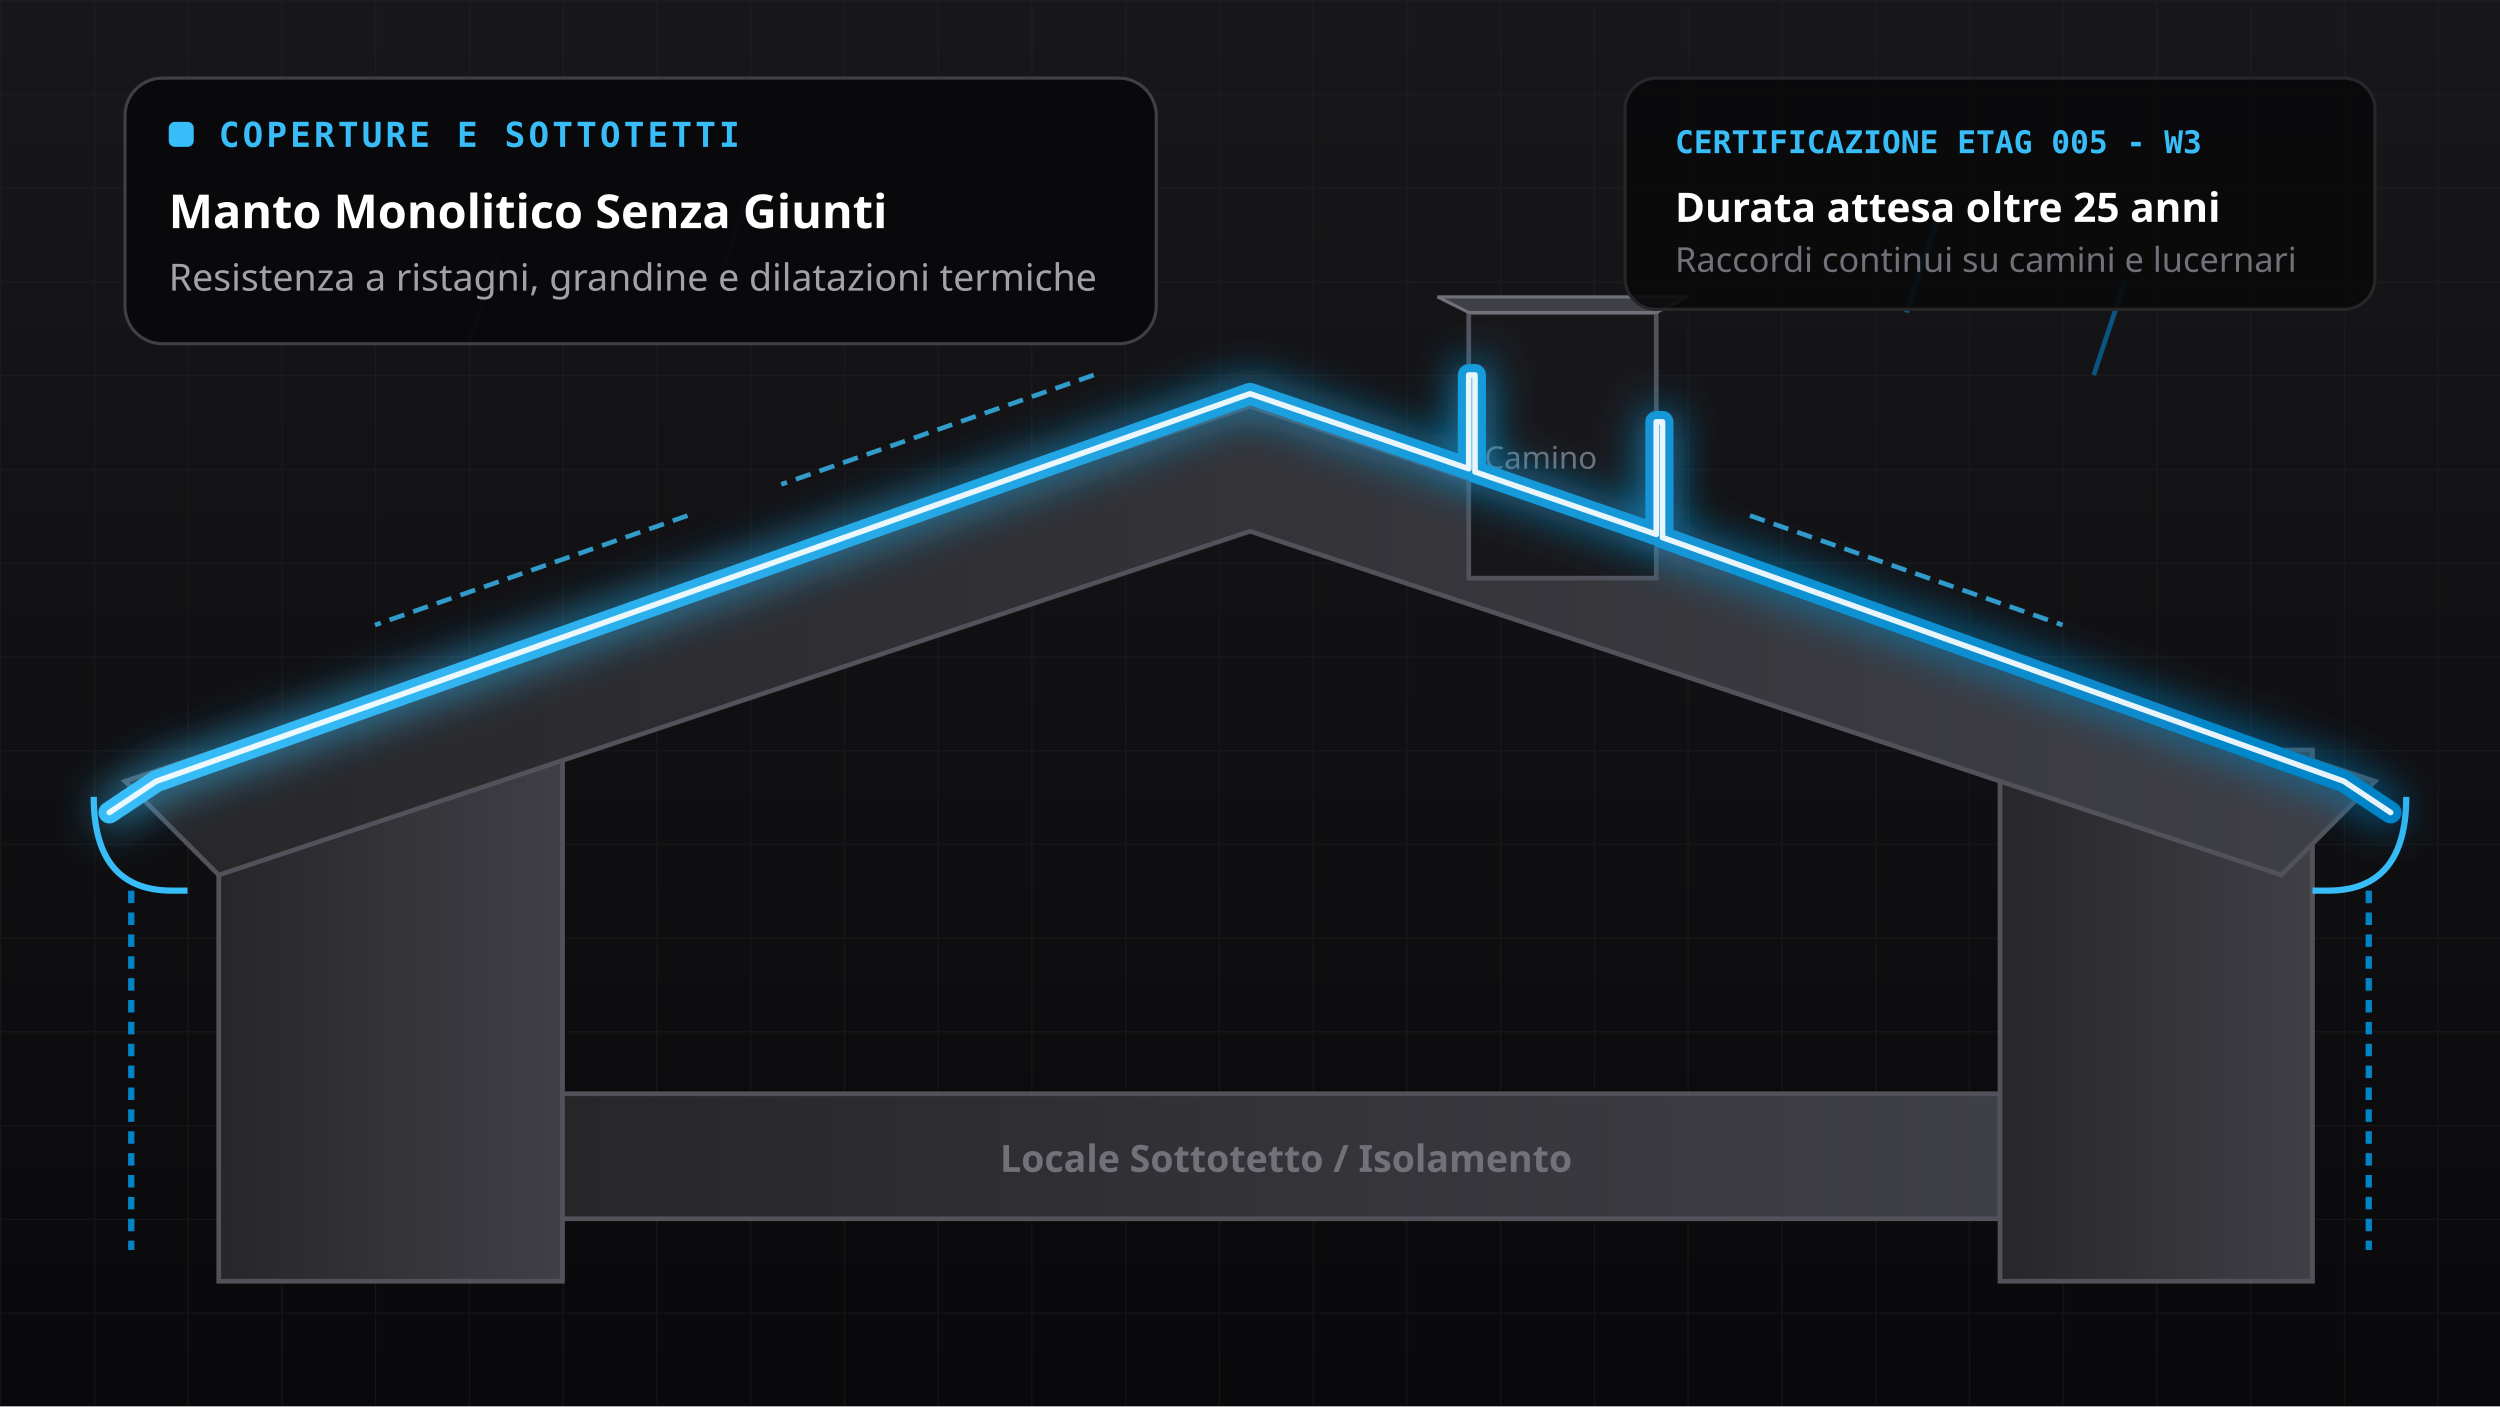
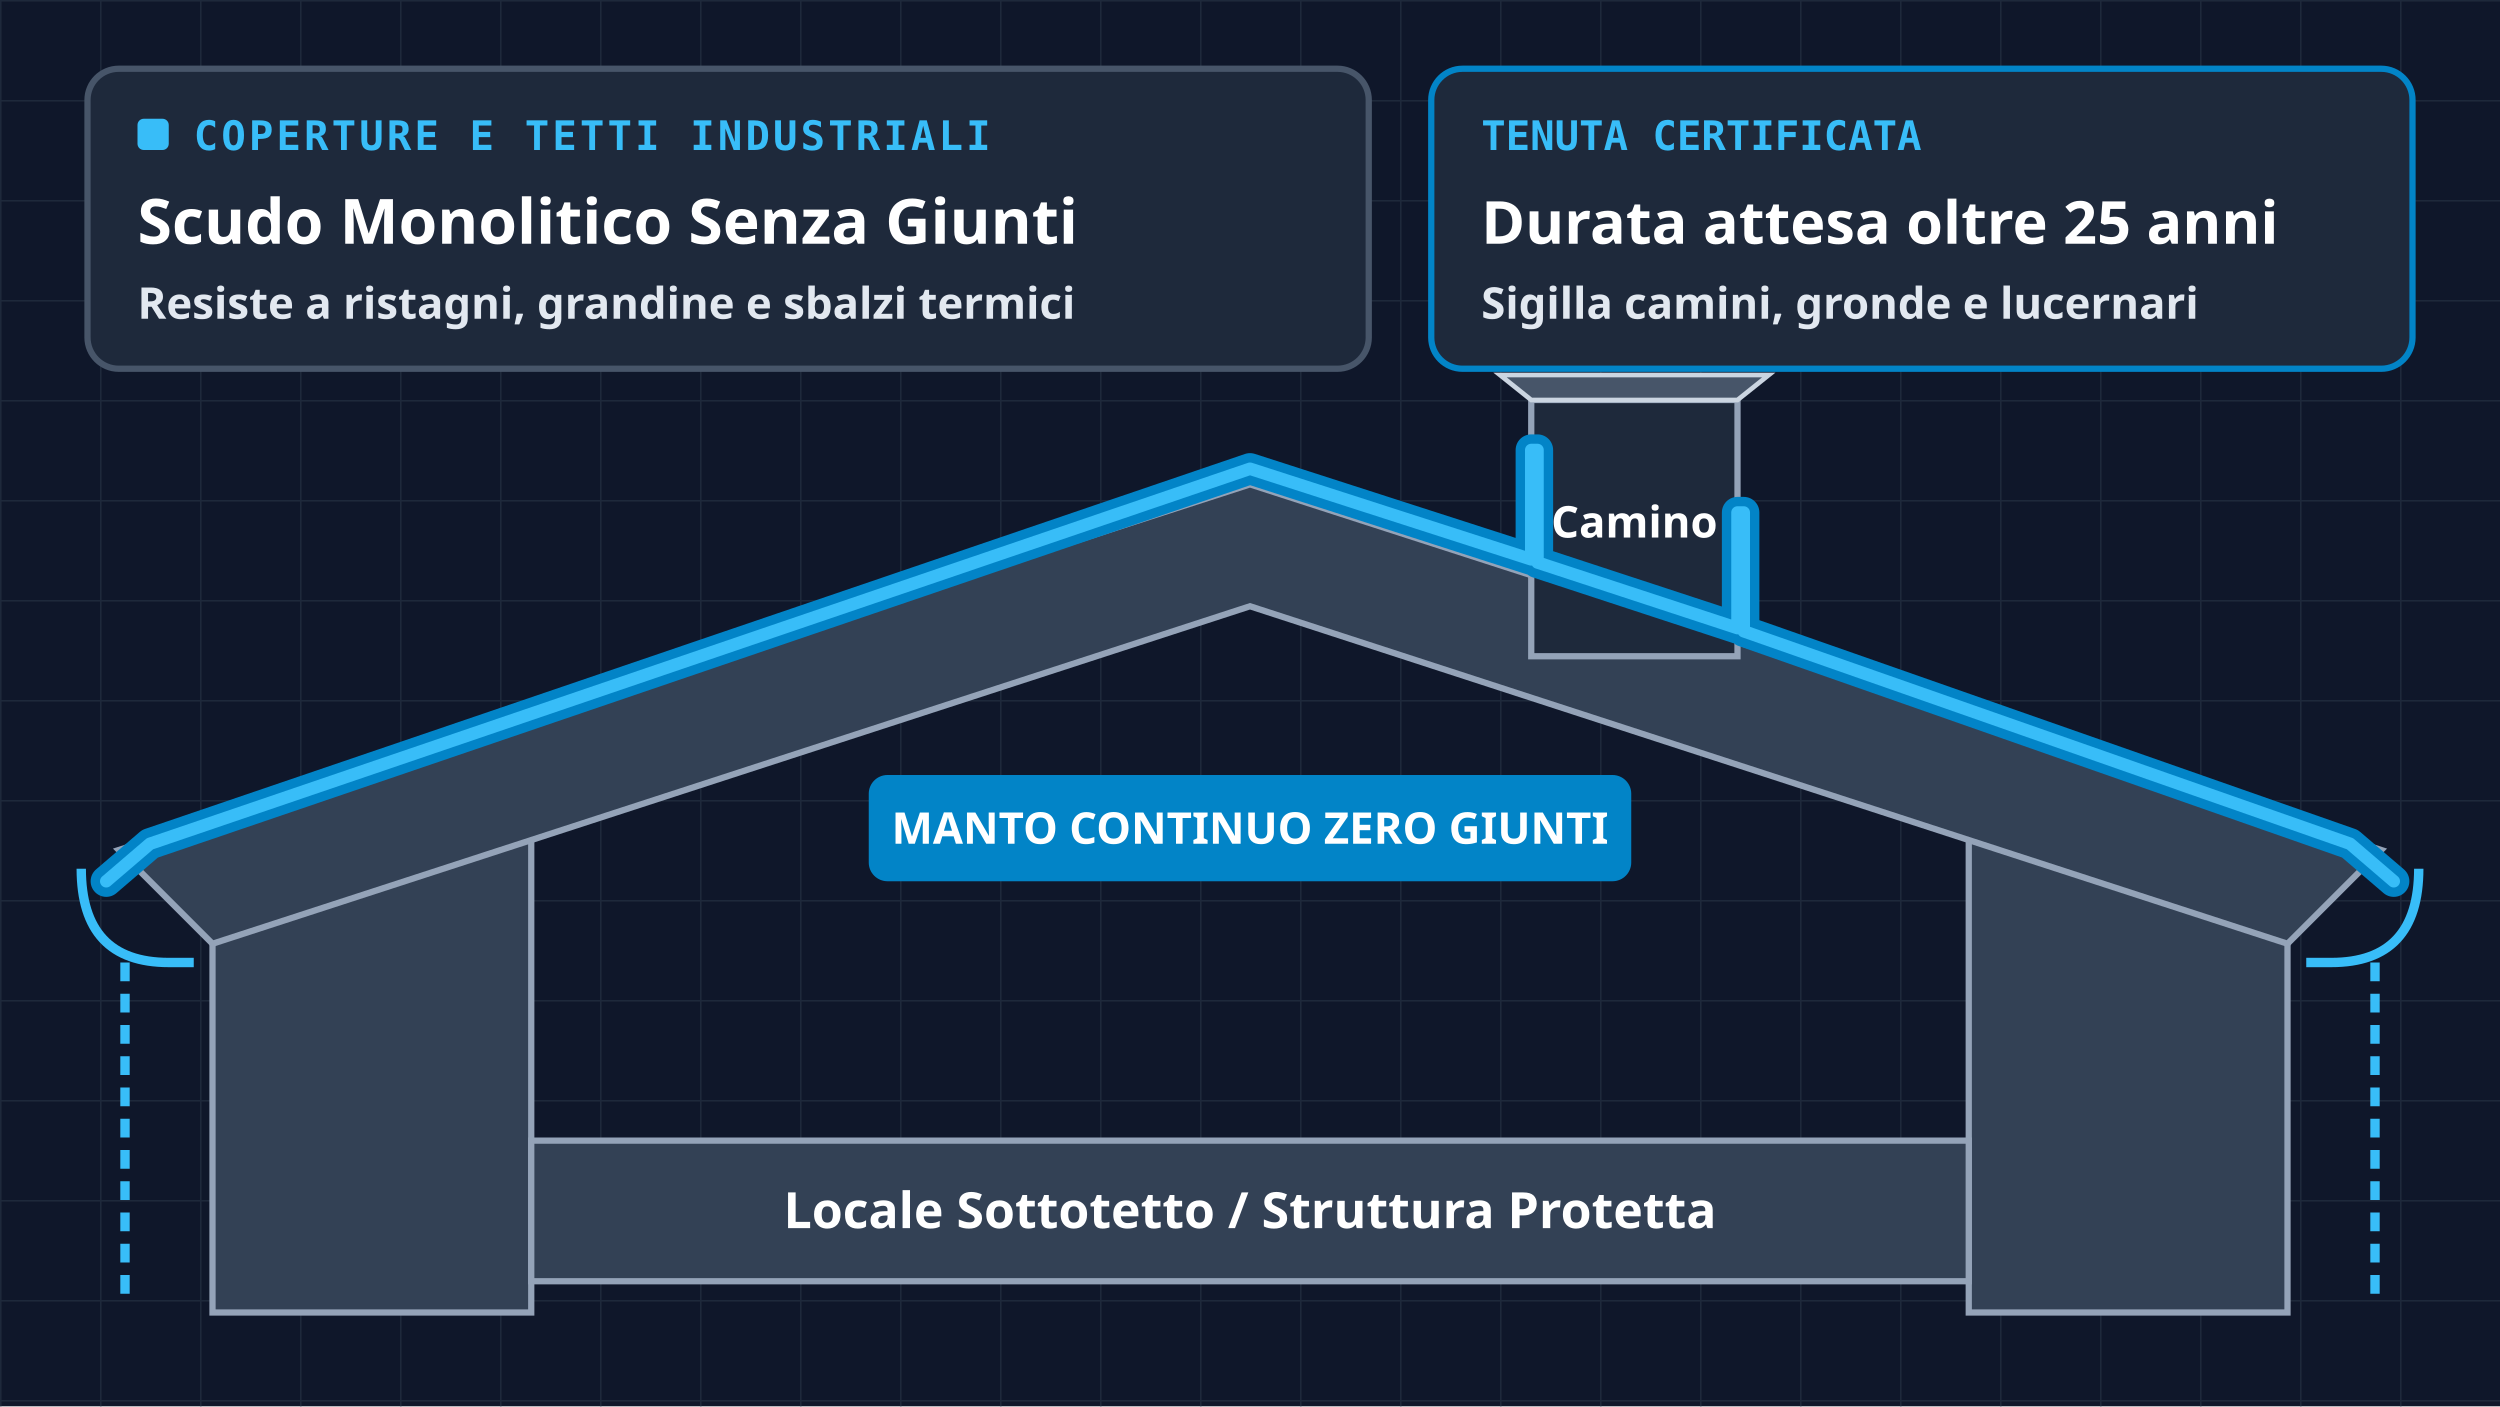
<svg xmlns="http://www.w3.org/2000/svg" viewBox="0 0 800 450" width="800" height="450" fill="none">
  <defs>
-     <linearGradient id="copertureBg" x1="0" y1="0" x2="0" y2="1">
-       <stop offset="0%" stop-color="#18181b" />
-       <stop offset="100%" stop-color="#09090b" />
-     </linearGradient>
-     <linearGradient id="copertureConcrete" x1="0" y1="0" x2="1" y2="0">
-       <stop offset="0%" stop-color="#27272a" />
-       <stop offset="100%" stop-color="#3f3f46" />
-     </linearGradient>
-     <linearGradient id="coperturePoly" x1="0" y1="0" x2="1" y2="0">
-       <stop offset="0%" stop-color="#38bdf8" />
-       <stop offset="100%" stop-color="#0284c7" />
-     </linearGradient>
-     <pattern id="copertureGrid" width="30" height="30" patternUnits="userSpaceOnUse">
-       <path d="M 30 0 L 0 0 0 30" fill="none" stroke="#27272a" stroke-width="0.8" stroke-opacity="0.4" />
+     <pattern id="copertureGrid" width="32" height="32" patternUnits="userSpaceOnUse">
+       <path d="M 32 0 L 0 0 0 32" fill="none" stroke="#1e293b" stroke-width="1" />
    </pattern>
-     <filter id="copertureGlow" x="-20%" y="-20%" width="140%" height="140%">
-       <feGaussianBlur stdDeviation="7" result="blur" />
-       <feComposite in="SourceGraphic" in2="blur" operator="over" />
-     </filter>
  </defs>
-   <rect width="800" height="450" fill="url(#copertureBg)" />
+   <rect width="800" height="450" fill="#0f172a" />
  <rect width="800" height="450" fill="url(#copertureGrid)" />
-   <rect x="70" y="240" width="110" height="170" fill="url(#copertureConcrete)" stroke="#52525b" stroke-width="1.5" />
-   <rect x="180" y="350" width="460" height="40" fill="url(#copertureConcrete)" stroke="#52525b" stroke-width="1.5" />
-   <text x="320" y="375" fill="#71717a" font-family="system-ui, sans-serif" font-size="12" font-weight="600">Locale Sottotetto / Isolamento</text>
-   <rect x="640" y="240" width="100" height="170" fill="url(#copertureConcrete)" stroke="#52525b" stroke-width="1.5" />
-   <path d="M 40 250 L 400 130 L 760 250 L 730 280 L 400 170 L 70 280 Z" fill="url(#copertureConcrete)" stroke="#52525b" stroke-width="1.5" />
-   <rect x="470" y="100" width="60" height="85" fill="#18181b" stroke="#52525b" stroke-width="1.5" />
-   <path d="M 460 95 L 540 95 L 530 100 L 470 100 Z" fill="#3f3f46" stroke="#71717a" stroke-width="1" />
-   <text x="475" y="150" fill="#71717a" font-family="system-ui, sans-serif" font-size="10">Camino</text>
-   <path d="M 30 255 Q 30 285 55 285 L 60 285" fill="none" stroke="#38bdf8" stroke-width="2" />
-   <line x1="42" y1="285" x2="42" y2="400" stroke="#0284c7" stroke-width="2" stroke-dasharray="4 3" />
-   <path d="M 770 255 Q 770 285 745 285 L 740 285" fill="none" stroke="#38bdf8" stroke-width="2" />
-   <line x1="758" y1="285" x2="758" y2="400" stroke="#0284c7" stroke-width="2" stroke-dasharray="4 3" />
-   <path d="M 35 260 L 50 250 L 400 126 L 470 150 L 470 120 L 472 120 L 472 151 L 530 171 L 530 135 L 532 135 L 532 172 L 750 250 L 765 260" fill="none" stroke="url(#coperturePoly)" stroke-width="7" stroke-linecap="round" stroke-linejoin="round" filter="url(#copertureGlow)" />
-   <path d="M 35 260 L 50 250 L 400 126 L 470 150 L 470 120 L 472 120 L 472 151 L 530 171 L 530 135 L 532 135 L 532 172 L 750 250 L 765 260" fill="none" stroke="#ffffff" stroke-width="1.8" stroke-linecap="round" stroke-linejoin="round" opacity="0.9" />
-   <g stroke="#38bdf8" stroke-width="1.5" opacity="0.8">
-     <path d="M 350 120 L 250 155" stroke-dasharray="5 3" />
-     <path d="M 220 165 L 120 200" stroke-dasharray="5 3" />
-     <path d="M 560 165 L 660 200" stroke-dasharray="5 3" />
+   <rect x="68" y="265" width="102" height="155" fill="#334155" stroke="#94a3b8" stroke-width="2" />
+   <rect x="630" y="265" width="102" height="155" fill="#334155" stroke="#94a3b8" stroke-width="2" />
+   <rect x="170" y="365" width="460" height="45" fill="#334155" stroke="#94a3b8" stroke-width="2" />
+   <text x="400" y="393" text-anchor="middle" fill="#ffffff" font-family="system-ui, sans-serif" font-size="16" font-weight="700">Locale Sottotetto / Struttura Protetta</text>
+   <path d="M 38 272 L 400 155 L 762 272 L 732 302 L 400 194 L 68 302 Z" fill="#334155" stroke="#94a3b8" stroke-width="2" />
+   <rect x="490" y="128" width="66" height="82" fill="#1e293b" stroke="#94a3b8" stroke-width="2" />
+   <path d="M 480 120 L 566 120 L 556 128 L 490 128 Z" fill="#475569" stroke="#cbd5e1" stroke-width="1.5" />
+   <text x="523" y="172" text-anchor="middle" fill="#ffffff" font-family="system-ui, sans-serif" font-size="14" font-weight="700">Camino</text>
+   <path d="M 26 278 Q 26 308 54 308 L 62 308" fill="none" stroke="#38bdf8" stroke-width="3" />
+   <line x1="40" y1="308" x2="40" y2="415" stroke="#38bdf8" stroke-width="3" stroke-dasharray="6 4" />
+   <path d="M 774 278 Q 774 308 746 308 L 738 308" fill="none" stroke="#38bdf8" stroke-width="3" />
+   <line x1="760" y1="308" x2="760" y2="415" stroke="#38bdf8" stroke-width="3" stroke-dasharray="6 4" />
+   <path d="M 34 282 L 48 270 L 400 150 L 490 179 L 490 144 L 492 144 L 492 180 L 556 201 L 556 164 L 558 164 L 558 202 L 752 270 L 766 282" fill="none" stroke="#0284c7" stroke-width="10" stroke-linecap="round" stroke-linejoin="round" />
+   <path d="M 34 282 L 48 270 L 400 150 L 490 179 L 490 144 L 492 144 L 492 180 L 556 201 L 556 164 L 558 164 L 558 202 L 752 270 L 766 282" fill="none" stroke="#38bdf8" stroke-width="4" stroke-linecap="round" stroke-linejoin="round" />
+   <rect x="278" y="248" width="244" height="34" rx="6" fill="#0284c7" />
+   <text x="400" y="270" text-anchor="middle" fill="#ffffff" font-family="system-ui, sans-serif" font-size="14" font-weight="800">MANTO CONTINUO ZERO GIUNTI</text>
+   <g transform="translate(28, 22)">
+     <rect width="410" height="96" rx="10" fill="#1e293b" stroke="#475569" stroke-width="2" />
+     <rect x="16" y="16" width="10" height="10" rx="2" fill="#38bdf8" />
+     <text x="34" y="26" fill="#38bdf8" font-family="monospace" font-size="13" font-weight="bold" letter-spacing="1">COPERTURE E TETTI INDUSTRIALI</text>
+     <text x="16" y="56" fill="#ffffff" font-family="system-ui, sans-serif" font-size="20" font-weight="800">Scudo Monolitico Senza Giunti</text>
+     <text x="16" y="80" fill="#e2e8f0" font-family="system-ui, sans-serif" font-size="14" font-weight="600">Resiste a ristagni, grandine e sbalzi termici</text>
  </g>
-   <g stroke="#0284c7" stroke-width="1.5" opacity="0.6">
-     <line x1="160" y1="80" x2="150" y2="110" />
-     <line x1="240" y1="60" x2="230" y2="90" />
-     <line x1="620" y1="70" x2="610" y2="100" />
-     <line x1="680" y1="90" x2="670" y2="120" />
-   </g>
-   <g transform="translate(40, 25)">
-     <rect width="330" height="85" rx="12" fill="#09090b" fill-opacity="0.95" stroke="#3f3f46" stroke-width="1" />
-     <rect x="14" y="14" width="8" height="8" rx="2" fill="#38bdf8" />
-     <text x="30" y="22" fill="#38bdf8" font-family="monospace" font-size="11" font-weight="bold" letter-spacing="1">COPERTURE E SOTTOTETTI</text>
-     <text x="14" y="48" fill="#ffffff" font-family="system-ui, sans-serif" font-size="15" font-weight="bold">Manto Monolitico Senza Giunti</text>
-     <text x="14" y="68" fill="#a1a1aa" font-family="system-ui, sans-serif" font-size="12">Resistenza a ristagni, grandine e dilatazioni termiche</text>
-   </g>
-   <g transform="translate(520, 25)">
-     <rect width="240" height="74" rx="10" fill="#09090b" fill-opacity="0.9" stroke="#27272a" stroke-width="1" />
-     <text x="16" y="24" fill="#38bdf8" font-family="monospace" font-size="10" font-weight="bold">CERTIFICAZIONE ETAG 005 - W3</text>
-     <text x="16" y="46" fill="#ffffff" font-family="system-ui, sans-serif" font-size="13" font-weight="600">Durata attesa oltre 25 anni</text>
-     <text x="16" y="62" fill="#71717a" font-family="system-ui, sans-serif" font-size="11">Raccordi continui su camini e lucernari</text>
+   <g transform="translate(458, 22)">
+     <rect width="314" height="96" rx="10" fill="#1e293b" stroke="#0284c7" stroke-width="2" />
+     <text x="16" y="26" fill="#38bdf8" font-family="monospace" font-size="13" font-weight="bold">TENUTA CERTIFICATA</text>
+     <text x="16" y="56" fill="#ffffff" font-family="system-ui, sans-serif" font-size="19" font-weight="800">Durata attesa oltre 25 anni</text>
+     <text x="16" y="80" fill="#e2e8f0" font-family="system-ui, sans-serif" font-size="14" font-weight="600">Sigilla camini, gronde e lucernari</text>
  </g>
</svg>
